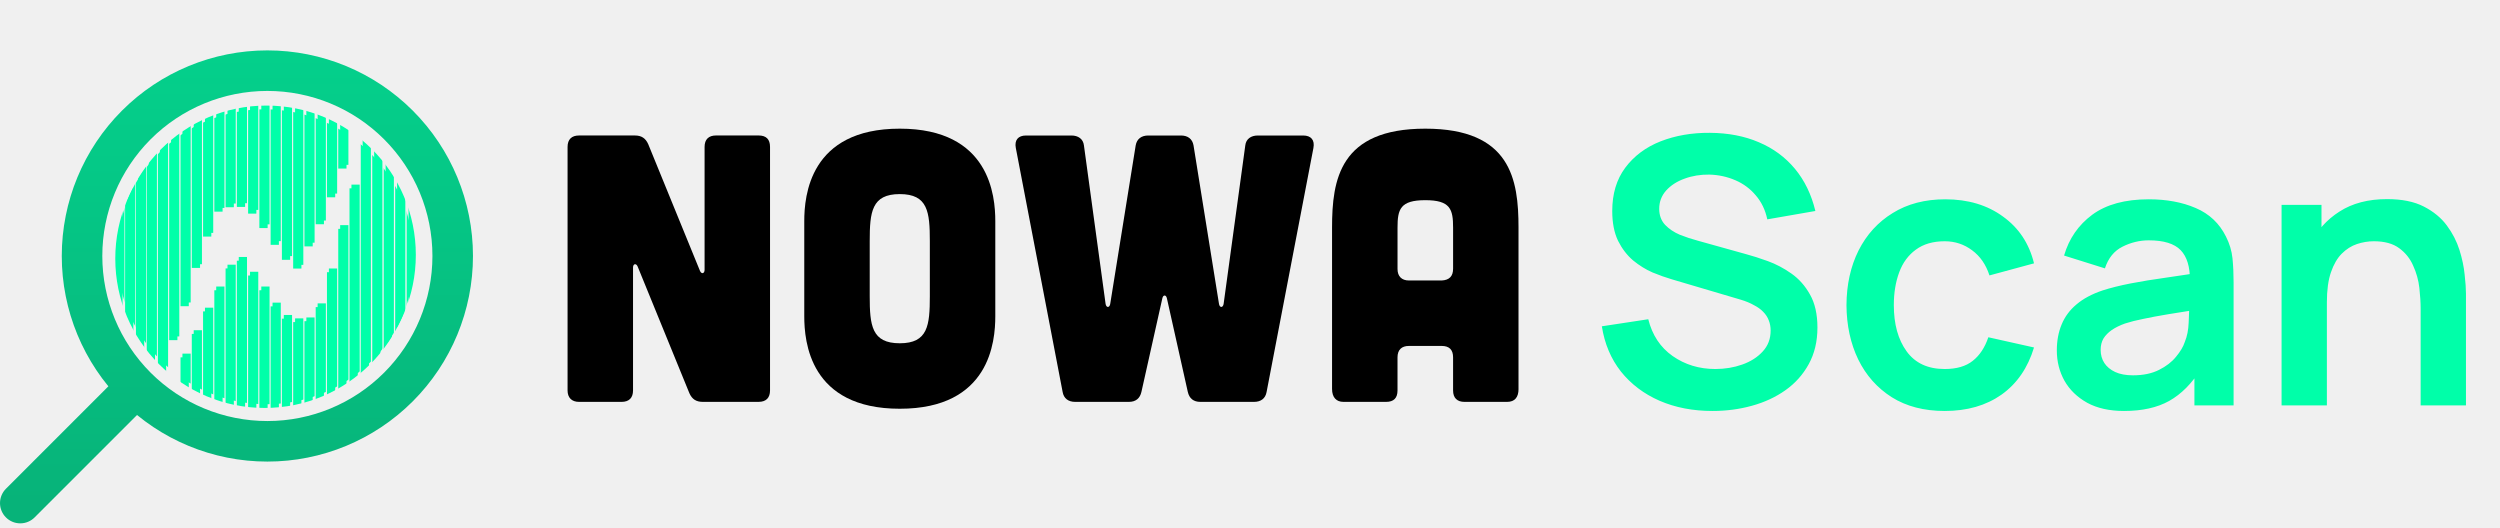
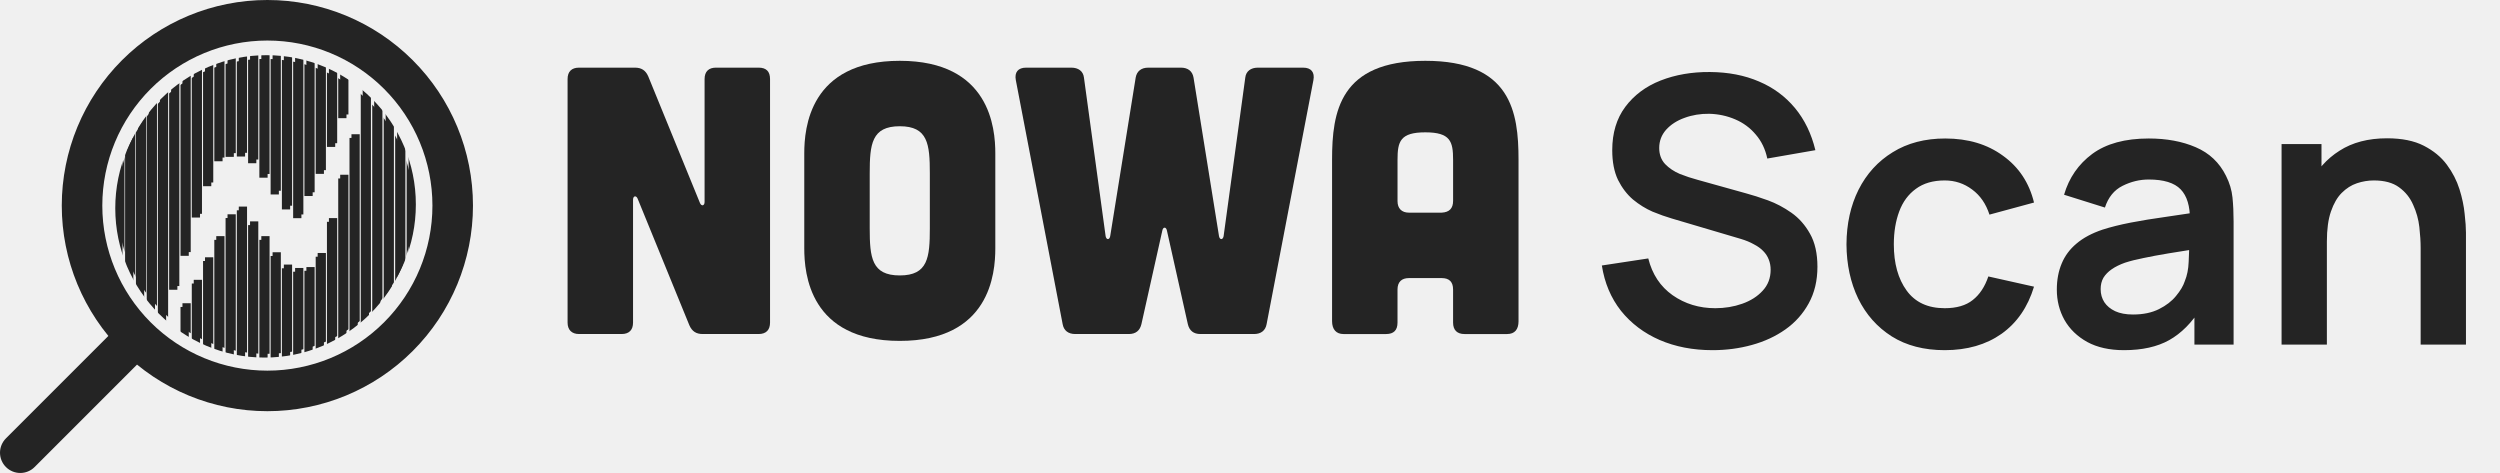
- <svg xmlns="http://www.w3.org/2000/svg" width="185" height="39" viewBox="0 0 185 39" fill="none">
-   <path d="M46.985 10.026C47.463 10.026 47.773 10.223 47.971 10.674L51.801 20.051C51.914 20.305 52.139 20.248 52.139 19.966V10.87C52.139 10.307 52.448 10.025 52.984 10.025H56.137C56.701 10.025 56.982 10.307 56.982 10.87V28.893C56.982 29.428 56.701 29.738 56.137 29.738H51.998C51.519 29.738 51.209 29.541 51.012 29.091L47.182 19.713C47.069 19.46 46.844 19.517 46.844 19.798V28.894C46.844 29.429 46.562 29.739 45.999 29.739H42.845C42.31 29.739 42 29.429 42 28.894V10.871C42 10.308 42.31 10.026 42.845 10.026H46.985Z" fill="black" />
-   <path d="M73.652 23.403C73.652 25.262 73.258 30.247 66.584 30.247C59.909 30.247 59.516 25.262 59.516 23.403V16.363C59.516 14.505 59.91 9.521 66.584 9.521C73.257 9.521 73.652 14.505 73.652 16.363V23.403ZM68.808 17.855C68.808 15.687 68.667 14.363 66.584 14.363C64.5 14.363 64.359 15.687 64.359 17.855V21.91C64.359 24.079 64.5 25.402 66.584 25.402C68.667 25.402 68.808 24.079 68.808 21.91V17.855Z" fill="black" />
-   <path d="M75.171 10.957C75.058 10.365 75.34 10.027 75.931 10.027H79.282C79.788 10.027 80.155 10.281 80.211 10.76L81.816 22.503C81.872 22.784 82.098 22.784 82.154 22.503L84.041 10.76C84.125 10.281 84.464 10.027 84.97 10.027H87.392C87.898 10.027 88.237 10.281 88.321 10.76L90.208 22.503C90.264 22.784 90.49 22.784 90.546 22.503L92.151 10.76C92.207 10.281 92.573 10.027 93.08 10.027H96.431C97.023 10.027 97.305 10.365 97.192 10.957L93.728 29.007C93.643 29.486 93.306 29.739 92.799 29.739H88.828C88.322 29.739 88.011 29.486 87.899 29.007L86.351 22.079C86.295 21.798 86.069 21.798 86.013 22.079L84.464 29.007C84.352 29.486 84.042 29.739 83.535 29.739H79.564C79.058 29.739 78.719 29.486 78.635 29.007L75.172 10.957H75.171Z" fill="black" />
-   <path d="M112.372 28.782C112.372 29.401 112.09 29.739 111.527 29.739H108.373C107.838 29.739 107.528 29.457 107.528 28.894V26.444C107.528 25.88 107.246 25.599 106.683 25.599H104.261C103.726 25.599 103.416 25.88 103.416 26.444V28.894C103.416 29.457 103.135 29.739 102.571 29.739H99.417C98.882 29.739 98.572 29.401 98.572 28.782V16.842C98.572 13.294 99.136 9.521 105.471 9.521C111.807 9.521 112.37 13.294 112.37 16.842V28.782H112.372ZM107.529 16.841C107.529 15.49 107.332 14.813 105.473 14.813C103.614 14.813 103.417 15.489 103.417 16.841V19.911C103.417 20.447 103.727 20.756 104.262 20.756H106.684C107.247 20.728 107.529 20.447 107.529 19.883V16.842V16.841Z" fill="black" />
-   <mask id="mask0_1396_11006" style="mask-type:luminance" maskUnits="userSpaceOnUse" x="8" y="7" width="23" height="23">
-     <path d="M19.72 29.913C25.823 29.913 30.771 24.966 30.771 18.863C30.771 12.76 25.823 7.812 19.72 7.812C13.617 7.812 8.67 12.76 8.67 18.863C8.67 24.966 13.617 29.913 19.72 29.913Z" fill="white" />
+ <svg xmlns="http://www.w3.org/2000/svg" width="185" height="35" viewBox="0 0 185 35" fill="none">
+   <path d="M46.986 5.006C47.464 5.006 47.774 5.202 47.971 5.653L51.801 15.03C51.914 15.284 52.139 15.227 52.139 14.946V5.85C52.139 5.286 52.449 5.005 52.984 5.005H56.138C56.702 5.005 56.983 5.286 56.983 5.85V23.872C56.983 24.408 56.702 24.718 56.138 24.718H51.998C51.52 24.718 51.21 24.521 51.013 24.07L47.182 14.693C47.07 14.439 46.845 14.496 46.845 14.777V23.873C46.845 24.409 46.563 24.718 46 24.718H42.846C42.31 24.718 42.001 24.409 42.001 23.873V5.851C42.001 5.287 42.31 5.006 42.846 5.006H46.986Z" fill="#242424" />
+   <path d="M73.653 18.383C73.653 20.241 73.258 25.226 66.584 25.226C59.91 25.226 59.516 20.242 59.516 18.383V11.343C59.516 9.485 59.91 4.5 66.584 4.5C73.257 4.5 73.653 9.484 73.653 11.343V18.383ZM68.808 12.835C68.808 10.666 68.668 9.342 66.584 9.342C64.5 9.342 64.359 10.666 64.359 12.835V16.89C64.359 19.058 64.5 20.382 66.584 20.382C68.668 20.382 68.808 19.058 68.808 16.89V12.835Z" fill="#242424" />
+   <path d="M75.171 5.935C75.059 5.344 75.34 5.006 75.932 5.006H79.282C79.789 5.006 80.156 5.26 80.212 5.739L81.817 17.482C81.873 17.763 82.099 17.763 82.154 17.482L84.041 5.739C84.126 5.26 84.464 5.006 84.971 5.006H87.392C87.899 5.006 88.237 5.26 88.321 5.739L90.208 17.482C90.264 17.763 90.49 17.763 90.546 17.482L92.151 5.739C92.207 5.26 92.574 5.006 93.081 5.006H96.432C97.023 5.006 97.305 5.344 97.192 5.935L93.729 23.986C93.644 24.465 93.306 24.718 92.8 24.718H88.829C88.322 24.718 88.012 24.465 87.9 23.986L86.351 17.058C86.295 16.777 86.069 16.777 86.013 17.058L84.465 23.986C84.352 24.465 84.042 24.718 83.536 24.718H79.565C79.058 24.718 78.72 24.465 78.636 23.986L75.172 5.935H75.171Z" fill="#242424" />
+   <path d="M112.372 23.762C112.372 24.381 112.09 24.719 111.527 24.719H108.373C107.838 24.719 107.528 24.437 107.528 23.873V21.423C107.528 20.86 107.247 20.578 106.683 20.578H104.262C103.726 20.578 103.416 20.86 103.416 21.423V23.873C103.416 24.437 103.135 24.719 102.571 24.719H99.418C98.882 24.719 98.573 24.381 98.573 23.762V11.822C98.573 8.273 99.136 4.5 105.472 4.5C111.807 4.5 112.371 8.273 112.371 11.822V23.762H112.372ZM107.529 11.821C107.529 10.469 107.332 9.793 105.473 9.793C103.614 9.793 103.417 10.468 103.417 11.821V14.891C103.417 15.426 103.727 15.736 104.262 15.736H106.684C107.247 15.708 107.529 15.426 107.529 14.863V11.822V11.821Z" fill="#242424" />
+   <path d="M126.726 25.912C125.279 25.912 123.973 25.66 122.81 25.157C121.656 24.653 120.703 23.934 119.952 22.999C119.21 22.056 118.738 20.938 118.537 19.646L121.972 19.124C122.265 20.297 122.865 21.204 123.772 21.845C124.688 22.486 125.741 22.807 126.932 22.807C127.638 22.807 128.302 22.697 128.925 22.477C129.547 22.257 130.051 21.937 130.436 21.515C130.83 21.094 131.027 20.576 131.027 19.962C131.027 19.688 130.981 19.436 130.889 19.207C130.798 18.969 130.66 18.758 130.477 18.575C130.303 18.392 130.074 18.227 129.79 18.08C129.515 17.924 129.195 17.791 128.828 17.681L123.717 16.17C123.277 16.042 122.801 15.872 122.288 15.662C121.784 15.442 121.303 15.144 120.845 14.768C120.396 14.384 120.025 13.898 119.732 13.312C119.448 12.716 119.306 11.984 119.306 11.113C119.306 9.84 119.627 8.773 120.268 7.912C120.918 7.042 121.789 6.391 122.879 5.961C123.978 5.53 125.196 5.319 126.534 5.329C127.889 5.338 129.099 5.571 130.161 6.029C131.224 6.478 132.112 7.133 132.827 7.994C133.541 8.855 134.045 9.895 134.338 11.113L130.78 11.732C130.633 11.036 130.349 10.445 129.928 9.959C129.515 9.465 129.007 9.089 128.402 8.832C127.807 8.576 127.17 8.439 126.492 8.42C125.833 8.411 125.219 8.512 124.651 8.723C124.092 8.924 123.639 9.217 123.291 9.602C122.952 9.987 122.782 10.436 122.782 10.949C122.782 11.434 122.929 11.832 123.222 12.144C123.515 12.446 123.877 12.689 124.308 12.872C124.747 13.046 125.192 13.193 125.641 13.312L129.186 14.301C129.671 14.43 130.216 14.604 130.821 14.823C131.425 15.043 132.007 15.35 132.566 15.744C133.125 16.138 133.583 16.655 133.94 17.297C134.306 17.938 134.49 18.753 134.49 19.743C134.49 20.769 134.274 21.671 133.844 22.45C133.422 23.219 132.85 23.86 132.126 24.373C131.402 24.886 130.573 25.271 129.639 25.527C128.714 25.784 127.743 25.912 126.726 25.912ZM143.908 25.912C142.378 25.912 141.073 25.573 139.992 24.895C138.911 24.208 138.082 23.274 137.505 22.092C136.937 20.911 136.648 19.573 136.639 18.08C136.648 16.559 136.946 15.213 137.532 14.04C138.128 12.858 138.971 11.933 140.061 11.265C141.151 10.587 142.447 10.248 143.949 10.248C145.635 10.248 147.059 10.674 148.223 11.526C149.395 12.368 150.16 13.523 150.517 14.988L147.22 15.882C146.963 15.085 146.537 14.466 145.942 14.027C145.346 13.578 144.669 13.353 143.908 13.353C143.047 13.353 142.337 13.559 141.778 13.972C141.22 14.375 140.807 14.933 140.542 15.648C140.276 16.362 140.143 17.173 140.143 18.08C140.143 19.491 140.459 20.631 141.091 21.501C141.723 22.372 142.662 22.807 143.908 22.807C144.788 22.807 145.479 22.605 145.983 22.202C146.496 21.799 146.881 21.218 147.137 20.457L150.517 21.213C150.059 22.724 149.258 23.888 148.113 24.703C146.968 25.509 145.566 25.912 143.908 25.912ZM157.179 25.912C156.107 25.912 155.201 25.711 154.458 25.308C153.716 24.895 153.153 24.35 152.768 23.672C152.393 22.995 152.205 22.248 152.205 21.433C152.205 20.718 152.324 20.077 152.562 19.509C152.8 18.932 153.167 18.437 153.662 18.025C154.156 17.604 154.797 17.26 155.585 16.994C156.181 16.802 156.877 16.628 157.674 16.472C158.48 16.317 159.35 16.175 160.285 16.046C161.228 15.909 162.213 15.762 163.239 15.607L162.057 16.28C162.066 15.254 161.837 14.498 161.37 14.013C160.903 13.527 160.115 13.284 159.007 13.284C158.338 13.284 157.692 13.44 157.069 13.752C156.446 14.063 156.011 14.599 155.764 15.359L152.741 14.411C153.107 13.156 153.804 12.149 154.829 11.388C155.865 10.628 157.257 10.248 159.007 10.248C160.326 10.248 161.485 10.463 162.483 10.894C163.491 11.324 164.237 12.03 164.723 13.01C164.988 13.532 165.149 14.068 165.204 14.617C165.259 15.158 165.286 15.749 165.286 16.39V25.5H162.387V22.285L162.868 22.807C162.199 23.879 161.416 24.666 160.518 25.17C159.63 25.665 158.517 25.912 157.179 25.912ZM157.839 23.274C158.59 23.274 159.231 23.141 159.762 22.875C160.294 22.61 160.715 22.285 161.027 21.9C161.347 21.515 161.562 21.153 161.672 20.814C161.846 20.393 161.943 19.912 161.961 19.372C161.988 18.822 162.002 18.378 162.002 18.039L163.019 18.341C162.02 18.497 161.164 18.634 160.449 18.753C159.735 18.872 159.121 18.987 158.608 19.097C158.095 19.198 157.642 19.312 157.248 19.44C156.863 19.578 156.538 19.738 156.272 19.921C156.007 20.105 155.801 20.315 155.654 20.553C155.517 20.791 155.448 21.071 155.448 21.392C155.448 21.758 155.539 22.083 155.723 22.367C155.906 22.642 156.172 22.862 156.52 23.027C156.877 23.192 157.317 23.274 157.839 23.274ZM179.128 25.5V18.355C179.128 17.888 179.096 17.37 179.032 16.802C178.968 16.234 178.816 15.689 178.578 15.167C178.349 14.636 178.001 14.2 177.534 13.862C177.076 13.523 176.453 13.353 175.665 13.353C175.244 13.353 174.827 13.422 174.415 13.559C174.003 13.697 173.627 13.935 173.288 14.274C172.958 14.604 172.693 15.062 172.491 15.648C172.29 16.225 172.189 16.967 172.189 17.874L170.224 17.036C170.224 15.772 170.467 14.627 170.952 13.601C171.447 12.575 172.17 11.759 173.123 11.155C174.076 10.541 175.248 10.234 176.641 10.234C177.74 10.234 178.647 10.417 179.361 10.784C180.076 11.15 180.644 11.617 181.065 12.185C181.487 12.753 181.798 13.358 182 13.999C182.201 14.64 182.329 15.249 182.384 15.826C182.449 16.395 182.481 16.857 182.481 17.214V25.5H179.128ZM168.836 25.5V10.66H171.79V15.263H172.189V25.5H168.836Z" fill="#242424" />
+   <mask id="mask0_27_3856" style="mask-type:luminance" maskUnits="userSpaceOnUse" x="8" y="4" width="23" height="23">
+     <path d="M19.723 26.184C25.826 26.184 30.773 21.237 30.773 15.134C30.773 9.031 25.826 4.084 19.723 4.084C13.62 4.084 8.672 9.031 8.672 15.134C8.672 21.237 13.62 26.184 19.723 26.184Z" fill="white" />
  </mask>
-   <g mask="url(#mask0_1396_11006)">
-     <path d="M14.11 26.168H13.5V30.345H14.11V26.168Z" fill="#00FFA9" />
-     <path d="M14.944 24.436H14.334V30.346H14.944V24.436Z" fill="#00FFA9" />
-     <path d="M15.778 22.768H15.168V30.345H15.778V22.768Z" fill="#00FFA9" />
-     <path d="M16.61 21.203H16V30.345H16.61V21.203Z" fill="#00FFA9" />
-     <path d="M17.444 19.587H16.834V30.344H17.444V19.587Z" fill="#00FFA9" />
-     <path d="M18.278 19.016H17.668V30.345H18.278V19.016Z" fill="#00FFA9" />
-     <path d="M19.112 20.11H18.502V30.344H19.112V20.11Z" fill="#00FFA9" />
-     <path d="M19.946 21.203H19.336V30.345H19.946V21.203Z" fill="#00FFA9" />
-     <path d="M20.778 22.395H20.168V30.345H20.778V22.395Z" fill="#00FFA9" />
-     <path d="M21.612 23.307H21.002V30.345H21.612V23.307Z" fill="#00FFA9" />
-     <path d="M22.446 23.56H21.836V30.345H22.446V23.56Z" fill="#00FFA9" />
-     <path d="M23.28 23.492H22.67V30.346H23.28V23.492Z" fill="#00FFA9" />
-     <path d="M24.114 22.45H23.504V30.345H24.114V22.45Z" fill="#00FFA9" />
-     <path d="M24.948 19.868H24.338V30.346H24.948V19.868Z" fill="#00FFA9" />
-     <path d="M25.782 16.66H25.172V30.345H25.782V16.66Z" fill="#00FFA9" />
-     <path d="M26.616 13.661H26.006V30.345H26.616V13.661Z" fill="#00FFA9" />
-     <path d="M27.446 7.47H26.836V30.345H27.446V7.47Z" fill="#00FFA9" />
-     <path d="M28.298 7.47H27.688V30.345H28.298V7.47Z" fill="#00FFA9" />
-     <path d="M29.147 7.47H28.537V30.345H29.147V7.47Z" fill="#00FFA9" />
-     <path d="M29.995 7.47H29.385V30.345H29.995V7.47Z" fill="#00FFA9" />
-     <path d="M30.845 7.47H30.234V30.345H30.845V7.47Z" fill="#00FFA9" />
-     <path d="M14.11 7.48H13.5V22.384H14.11V7.48Z" fill="#00FFA9" />
-     <path d="M14.944 7.442H14.334V19.552H14.944V7.442Z" fill="#00FFA9" />
-     <path d="M15.778 7.442H15.168V17.233H15.778V7.442Z" fill="#00FFA9" />
-     <path d="M16.61 7.442H16V15.387H16.61V7.442Z" fill="#00FFA9" />
-     <path d="M12.438 7.442H11.828V30.372H12.438V7.442Z" fill="#00FFA9" />
-     <path d="M11.612 7.442H11.002V30.372H11.612V7.442Z" fill="#00FFA9" />
-     <path d="M10.811 7.442H10.201V30.372H10.811V7.442Z" fill="#00FFA9" />
-     <path d="M10.011 7.442H9.4V30.372H10.011V7.442Z" fill="#00FFA9" />
-     <path d="M9.208 7.442H8.598V30.372H9.208V7.442Z" fill="#00FFA9" />
-     <path d="M13.268 7.442H12.658V24.896H13.268V7.442Z" fill="#00FFA9" />
-     <path d="M17.444 7.442H16.834V15.062H17.444V7.442Z" fill="#00FFA9" />
-     <path d="M18.278 7.442H17.668V15.037H18.278V7.442Z" fill="#00FFA9" />
-     <path d="M19.112 7.442H18.502V15.533H19.112V7.442Z" fill="#00FFA9" />
-     <path d="M19.946 7.442H19.336V16.602H19.946V7.442Z" fill="#00FFA9" />
-     <path d="M20.778 7.442H20.168V17.844H20.778V7.442Z" fill="#00FFA9" />
-     <path d="M21.612 7.442H21.002V18.952H21.612V7.442Z" fill="#00FFA9" />
-     <path d="M22.446 7.442H21.836V19.599H22.446V7.442Z" fill="#00FFA9" />
-     <path d="M23.28 7.442H22.67V17.959H23.28V7.442Z" fill="#00FFA9" />
-     <path d="M24.114 7.442H23.504V16.32H24.114V7.442Z" fill="#00FFA9" />
-     <path d="M24.948 7.442H24.338V14.325H24.948V7.442Z" fill="#00FFA9" />
-     <path d="M25.782 7.442H25.172V12.199H25.782V7.442Z" fill="#00FFA9" />
+   <g mask="url(#mask0_27_3856)">
+     <path d="M14.113 22.439H13.502V26.616H14.113V22.439Z" fill="#242424" />
+     <path d="M14.946 20.706H14.336V26.617H14.946V20.706Z" fill="#242424" />
+     <path d="M15.781 19.039H15.171V26.616H15.781V19.039Z" fill="#242424" />
+     <path d="M16.613 17.474H16.003V26.616H16.613V17.474Z" fill="#242424" />
+     <path d="M17.447 15.858H16.837V26.616H17.447V15.858Z" fill="#242424" />
+     <path d="M18.281 15.287H17.67V26.616H18.281V15.287Z" fill="#242424" />
+     <path d="M19.114 16.382H18.504V26.616H19.114V16.382Z" fill="#242424" />
+     <path d="M19.948 17.474H19.338V26.616H19.948V17.474Z" fill="#242424" />
+     <path d="M20.782 18.667H20.171V26.616H20.782V18.667Z" fill="#242424" />
+     <path d="M21.615 19.578H21.005V26.617H21.615V19.578Z" fill="#242424" />
+     <path d="M22.449 19.83H21.838V26.616H22.449V19.83Z" fill="#242424" />
+     <path d="M23.283 19.763H22.673V26.616H23.283V19.763Z" fill="#242424" />
+     <path d="M24.117 18.721H23.507V26.616H24.117V18.721Z" fill="#242424" />
+     <path d="M24.951 16.139H24.34V26.617H24.951V16.139Z" fill="#242424" />
+     <path d="M25.784 12.931H25.174V26.616H25.784V12.931Z" fill="#242424" />
+     <path d="M26.618 9.933H26.008V26.617H26.618V9.933Z" fill="#242424" />
+     <path d="M27.449 3.741H26.839V26.616H27.449V3.741Z" fill="#242424" />
+     <path d="M28.3 3.741H27.69V26.616H28.3V3.741Z" fill="#242424" />
+     <path d="M29.149 3.741H28.539V26.616H29.149V3.741Z" fill="#242424" />
+     <path d="M29.998 3.741H29.388V26.616H29.998V3.741Z" fill="#242424" />
+     <path d="M30.848 3.741H30.238V26.616H30.848V3.741Z" fill="#242424" />
+     <path d="M14.113 3.752H13.502V18.655H14.113V3.752Z" fill="#242424" />
+     <path d="M14.946 3.714H14.336V15.823H14.946V3.714Z" fill="#242424" />
+     <path d="M15.781 3.714H15.171V13.504H15.781V3.714Z" fill="#242424" />
+     <path d="M16.613 3.714H16.003V11.659H16.613V3.714Z" fill="#242424" />
+     <path d="M12.441 3.714H11.831V26.643H12.441V3.714Z" fill="#242424" />
+     <path d="M11.615 3.714H11.005V26.643H11.615V3.714Z" fill="#242424" />
+     <path d="M10.814 3.714H10.204V26.643H10.814V3.714Z" fill="#242424" />
+     <path d="M10.012 3.714H9.402V26.643H10.012V3.714Z" fill="#242424" />
+     <path d="M9.212 3.714H8.601V26.643H9.212V3.714Z" fill="#242424" />
+     <path d="M13.271 3.714H12.661V21.167H13.271V3.714Z" fill="#242424" />
+     <path d="M17.447 3.714H16.837V11.333H17.447V3.714Z" fill="#242424" />
+     <path d="M18.281 3.714H17.67V11.308H18.281V3.714Z" fill="#242424" />
+     <path d="M19.114 3.714H18.504V11.805H19.114V3.714Z" fill="#242424" />
+     <path d="M19.948 3.714H19.338V12.874H19.948V3.714Z" fill="#242424" />
+     <path d="M20.782 3.714H20.171V14.115H20.782V3.714Z" fill="#242424" />
+     <path d="M21.615 3.714H21.005V15.223H21.615V3.714Z" fill="#242424" />
+     <path d="M22.449 3.714H21.838V15.87H22.449V3.714Z" fill="#242424" />
+     <path d="M23.283 3.714H22.673V14.23H23.283V3.714Z" fill="#242424" />
+     <path d="M24.117 3.714H23.507V12.591H24.117V3.714Z" fill="#242424" />
+     <path d="M24.951 3.714H24.34V10.597H24.951V3.714Z" fill="#242424" />
+     <path d="M25.784 3.714H25.174V8.471H25.784V3.714Z" fill="#242424" />
  </g>
-   <mask id="mask1_1396_11006" style="mask-type:luminance" maskUnits="userSpaceOnUse" x="8" y="8" width="23" height="23">
-     <path d="M19.582 30.188C25.685 30.188 30.632 25.24 30.632 19.137C30.632 13.034 25.685 8.087 19.582 8.087C13.479 8.087 8.531 13.034 8.531 19.137C8.531 25.24 13.479 30.188 19.582 30.188Z" fill="white" />
+   <mask id="mask1_27_3856" style="mask-type:luminance" maskUnits="userSpaceOnUse" x="8" y="4" width="23" height="23">
+     <path d="M19.58 26.46C25.683 26.46 30.631 21.512 30.631 15.409C30.631 9.306 25.683 4.359 19.58 4.359C13.477 4.359 8.53 9.306 8.53 15.409C8.53 21.512 13.477 26.46 19.58 26.46Z" fill="white" />
  </mask>
-   <g mask="url(#mask1_1396_11006)">
-     <path d="M13.97 26.443H13.359V30.62H13.97V26.443Z" fill="#00FFA9" />
-     <path d="M14.804 24.71H14.193V30.62H14.804V24.71Z" fill="#00FFA9" />
-     <path d="M15.638 23.043H15.027V30.62H15.638V23.043Z" fill="#00FFA9" />
-     <path d="M16.471 21.479H15.861V30.62H16.471V21.479Z" fill="#00FFA9" />
-     <path d="M17.304 19.863H16.693V30.621H17.304V19.863Z" fill="#00FFA9" />
-     <path d="M18.138 19.291H17.527V30.62H18.138V19.291Z" fill="#00FFA9" />
-     <path d="M18.971 20.387H18.361V30.621H18.971V20.387Z" fill="#00FFA9" />
-     <path d="M19.804 21.479H19.193V30.62H19.804V21.479Z" fill="#00FFA9" />
-     <path d="M20.638 22.672H20.027V30.621H20.638V22.672Z" fill="#00FFA9" />
-     <path d="M21.471 23.581H20.861V30.62H21.471V23.581Z" fill="#00FFA9" />
-     <path d="M22.305 23.834H21.695V30.62H22.305V23.834Z" fill="#00FFA9" />
-     <path d="M23.14 23.767H22.529V30.62H23.14V23.767Z" fill="#00FFA9" />
-     <path d="M23.971 22.726H23.361V30.62H23.971V22.726Z" fill="#00FFA9" />
-     <path d="M24.805 20.143H24.195V30.62H24.805V20.143Z" fill="#00FFA9" />
-     <path d="M25.642 16.935H25.031V30.619H25.642V16.935Z" fill="#00FFA9" />
-     <path d="M26.474 13.937H25.863V30.621H26.474V13.937Z" fill="#00FFA9" />
-     <path d="M27.308 7.745H26.697V30.62H27.308V7.745Z" fill="#00FFA9" />
-     <path d="M28.157 7.745H27.547V30.62H28.157V7.745Z" fill="#00FFA9" />
-     <path d="M29.005 7.745H28.395V30.62H29.005V7.745Z" fill="#00FFA9" />
-     <path d="M29.854 7.745H29.244V30.62H29.854V7.745Z" fill="#00FFA9" />
-     <path d="M30.704 7.745H30.094V30.62H30.704V7.745Z" fill="#00FFA9" />
-     <path d="M13.97 7.756H13.359V22.659H13.97V7.756Z" fill="#00FFA9" />
-     <path d="M14.804 7.717H14.193V19.826H14.804V7.717Z" fill="#00FFA9" />
-     <path d="M15.638 7.717H15.027V17.507H15.638V7.717Z" fill="#00FFA9" />
-     <path d="M16.471 7.717H15.861V15.662H16.471V7.717Z" fill="#00FFA9" />
-     <path d="M12.294 7.717H11.684V30.646H12.294V7.717Z" fill="#00FFA9" />
-     <path d="M11.47 7.717H10.859V30.646H11.47V7.717Z" fill="#00FFA9" />
-     <path d="M10.671 7.717H10.06V30.646H10.671V7.717Z" fill="#00FFA9" />
-     <path d="M9.868 7.717H9.258V30.646H9.868V7.717Z" fill="#00FFA9" />
-     <path d="M9.067 7.717H8.457V30.646H9.067V7.717Z" fill="#00FFA9" />
-     <path d="M13.128 7.717H12.518V25.171H13.128V7.717Z" fill="#00FFA9" />
-     <path d="M17.304 7.717H16.693V15.336H17.304V7.717Z" fill="#00FFA9" />
-     <path d="M18.138 7.717H17.527V15.312H18.138V7.717Z" fill="#00FFA9" />
-     <path d="M18.971 7.717H18.361V15.808H18.971V7.717Z" fill="#00FFA9" />
-     <path d="M19.804 7.717H19.193V16.877H19.804V7.717Z" fill="#00FFA9" />
-     <path d="M20.638 7.717H20.027V18.118H20.638V7.717Z" fill="#00FFA9" />
-     <path d="M21.471 7.717H20.861V19.226H21.471V7.717Z" fill="#00FFA9" />
-     <path d="M22.305 7.717H21.695V19.874H22.305V7.717Z" fill="#00FFA9" />
-     <path d="M23.14 7.717H22.529V18.233H23.14V7.717Z" fill="#00FFA9" />
-     <path d="M23.971 7.717H23.361V16.594H23.971V7.717Z" fill="#00FFA9" />
-     <path d="M24.805 7.717H24.195V14.6H24.805V7.717Z" fill="#00FFA9" />
-     <path d="M25.642 7.717H25.031V12.474H25.642V7.717Z" fill="#00FFA9" />
+   <g mask="url(#mask1_27_3856)">
+     <path d="M13.969 22.714H13.358V26.891H13.969V22.714Z" fill="#242424" />
+     <path d="M14.802 20.981H14.192V26.892H14.802V20.981Z" fill="#242424" />
+     <path d="M15.636 19.314H15.026V26.891H15.636V19.314Z" fill="#242424" />
+     <path d="M16.469 17.75H15.859V26.892H16.469V17.75Z" fill="#242424" />
+     <path d="M17.303 16.134H16.693V26.892H17.303V16.134Z" fill="#242424" />
+     <path d="M18.136 15.563H17.525V26.892H18.136V15.563Z" fill="#242424" />
+     <path d="M18.969 16.658H18.359V26.892H18.969V16.658Z" fill="#242424" />
+     <path d="M19.803 17.75H19.193V26.892H19.803V17.75Z" fill="#242424" />
+     <path d="M20.636 18.943H20.026V26.892H20.636V18.943Z" fill="#242424" />
+     <path d="M21.47 19.853H20.86V26.892H21.47V19.853Z" fill="#242424" />
+     <path d="M22.304 20.106H21.693V26.891H22.304V20.106Z" fill="#242424" />
+     <path d="M23.137 20.038H22.527V26.891H23.137V20.038Z" fill="#242424" />
+     <path d="M23.971 18.997H23.361V26.892H23.971V18.997Z" fill="#242424" />
+     <path d="M24.805 16.414H24.194V26.892H24.805V16.414Z" fill="#242424" />
+     <path d="M25.639 13.206H25.029V26.891H25.639V13.206Z" fill="#242424" />
+     <path d="M26.473 10.207H25.863V26.892H26.473V10.207Z" fill="#242424" />
+     <path d="M27.306 4.016H26.696V26.891H27.306V4.016Z" fill="#242424" />
+     <path d="M28.155 4.016H27.545V26.891H28.155V4.016Z" fill="#242424" />
+     <path d="M29.004 4.016H28.394V26.891H29.004V4.016Z" fill="#242424" />
+     <path d="M29.852 4.016H29.242V26.891H29.852V4.016Z" fill="#242424" />
+     <path d="M30.703 4.016H30.093V26.891H30.703V4.016Z" fill="#242424" />
+     <path d="M13.969 4.028H13.358V18.931H13.969V4.028Z" fill="#242424" />
+     <path d="M14.801 3.988H14.191V16.098H14.801V3.988Z" fill="#242424" />
+     <path d="M15.636 3.988H15.026V13.779H15.636V3.988Z" fill="#242424" />
+     <path d="M16.469 3.988H15.859V11.934H16.469V3.988Z" fill="#242424" />
+     <path d="M12.293 3.988H11.682V26.918H12.293V3.988Z" fill="#242424" />
+     <path d="M11.469 3.988H10.859V26.918H11.469V3.988Z" fill="#242424" />
+     <path d="M10.669 3.988H10.059V26.918H10.669V3.988Z" fill="#242424" />
+     <path d="M9.867 3.988H9.257V26.918H9.867V3.988Z" fill="#242424" />
+     <path d="M9.065 3.988H8.455V26.918H9.065V3.988Z" fill="#242424" />
+     <path d="M13.126 3.988H12.516V21.442H13.126V3.988Z" fill="#242424" />
+     <path d="M17.303 3.988H16.693V11.608H17.303V3.988Z" fill="#242424" />
+     <path d="M18.136 3.988H17.525V11.583H18.136V3.988Z" fill="#242424" />
+     <path d="M18.969 3.988H18.359V12.079H18.969V3.988Z" fill="#242424" />
+     <path d="M19.803 3.988H19.193V13.149H19.803V3.988Z" fill="#242424" />
+     <path d="M20.636 3.988H20.026V14.39H20.636V3.988Z" fill="#242424" />
+     <path d="M21.47 3.988H20.86V15.498H21.47V3.988Z" fill="#242424" />
+     <path d="M22.304 3.988H21.693V16.145H22.304V3.988Z" fill="#242424" />
+     <path d="M23.137 3.988H22.527V14.505H23.137V3.988Z" fill="#242424" />
+     <path d="M23.971 3.988H23.361V12.866H23.971V3.988Z" fill="#242424" />
+     <path d="M24.805 3.988H24.194V10.872H24.805V3.988Z" fill="#242424" />
+     <path d="M25.639 3.988H25.029V8.745H25.639V3.988Z" fill="#242424" />
  </g>
-   <path d="M126.726 30.412C125.279 30.412 123.973 30.16 122.81 29.657C121.656 29.153 120.703 28.434 119.952 27.499C119.21 26.556 118.738 25.438 118.537 24.146L121.972 23.624C122.265 24.797 122.865 25.704 123.772 26.345C124.688 26.986 125.741 27.307 126.932 27.307C127.638 27.307 128.302 27.197 128.925 26.977C129.547 26.757 130.051 26.437 130.436 26.015C130.83 25.594 131.027 25.076 131.027 24.462C131.027 24.188 130.981 23.936 130.889 23.707C130.798 23.469 130.66 23.258 130.477 23.075C130.303 22.892 130.074 22.727 129.79 22.58C129.515 22.424 129.195 22.291 128.828 22.181L123.717 20.67C123.277 20.542 122.801 20.372 122.288 20.162C121.784 19.942 121.303 19.644 120.845 19.268C120.396 18.884 120.025 18.398 119.732 17.812C119.448 17.216 119.306 16.484 119.306 15.613C119.306 14.34 119.627 13.273 120.268 12.412C120.918 11.542 121.789 10.891 122.879 10.461C123.978 10.03 125.196 9.819 126.534 9.829C127.889 9.838 129.099 10.071 130.161 10.529C131.224 10.978 132.112 11.633 132.827 12.494C133.541 13.355 134.045 14.395 134.338 15.613L130.78 16.232C130.633 15.536 130.349 14.945 129.928 14.459C129.515 13.965 129.007 13.589 128.402 13.332C127.807 13.076 127.17 12.939 126.492 12.92C125.833 12.911 125.219 13.012 124.651 13.223C124.092 13.424 123.639 13.717 123.291 14.102C122.952 14.487 122.782 14.936 122.782 15.449C122.782 15.934 122.929 16.332 123.222 16.644C123.515 16.946 123.877 17.189 124.308 17.372C124.747 17.546 125.192 17.693 125.641 17.812L129.186 18.801C129.671 18.93 130.216 19.104 130.821 19.323C131.425 19.543 132.007 19.85 132.566 20.244C133.125 20.638 133.583 21.155 133.94 21.797C134.306 22.438 134.49 23.253 134.49 24.243C134.49 25.269 134.274 26.171 133.844 26.95C133.422 27.719 132.85 28.36 132.126 28.873C131.402 29.386 130.573 29.771 129.639 30.027C128.714 30.284 127.743 30.412 126.726 30.412ZM143.908 30.412C142.378 30.412 141.073 30.073 139.992 29.395C138.911 28.708 138.082 27.774 137.505 26.592C136.937 25.411 136.648 24.073 136.639 22.58C136.648 21.059 136.946 19.713 137.532 18.54C138.128 17.358 138.971 16.433 140.061 15.765C141.151 15.087 142.447 14.748 143.949 14.748C145.635 14.748 147.059 15.174 148.223 16.026C149.395 16.868 150.16 18.023 150.517 19.488L147.22 20.381C146.963 19.584 146.537 18.966 145.942 18.526C145.346 18.078 144.669 17.853 143.908 17.853C143.047 17.853 142.337 18.059 141.778 18.471C141.22 18.875 140.807 19.433 140.542 20.148C140.276 20.862 140.143 21.673 140.143 22.58C140.143 23.991 140.459 25.131 141.091 26.001C141.723 26.872 142.662 27.307 143.908 27.307C144.788 27.307 145.479 27.105 145.983 26.702C146.496 26.299 146.881 25.718 147.137 24.957L150.517 25.713C150.059 27.224 149.258 28.388 148.113 29.203C146.968 30.009 145.566 30.412 143.908 30.412ZM157.179 30.412C156.107 30.412 155.2 30.211 154.458 29.808C153.716 29.395 153.153 28.85 152.768 28.172C152.393 27.495 152.205 26.748 152.205 25.933C152.205 25.218 152.324 24.577 152.562 24.009C152.8 23.432 153.167 22.937 153.662 22.525C154.156 22.104 154.797 21.76 155.585 21.494C156.181 21.302 156.877 21.128 157.674 20.972C158.48 20.817 159.35 20.675 160.285 20.546C161.228 20.409 162.213 20.262 163.239 20.107L162.057 20.78C162.066 19.754 161.837 18.998 161.37 18.513C160.903 18.027 160.115 17.785 159.007 17.785C158.338 17.785 157.692 17.94 157.069 18.252C156.446 18.563 156.011 19.099 155.764 19.859L152.741 18.911C153.107 17.656 153.804 16.649 154.829 15.888C155.865 15.128 157.257 14.748 159.007 14.748C160.326 14.748 161.485 14.963 162.483 15.394C163.491 15.824 164.237 16.529 164.723 17.51C164.988 18.032 165.149 18.568 165.204 19.117C165.259 19.658 165.286 20.249 165.286 20.89V30H162.387V26.785L162.868 27.307C162.199 28.379 161.416 29.166 160.518 29.67C159.63 30.165 158.517 30.412 157.179 30.412ZM157.839 27.774C158.59 27.774 159.231 27.641 159.762 27.375C160.294 27.11 160.715 26.785 161.027 26.4C161.347 26.015 161.562 25.653 161.672 25.314C161.846 24.893 161.943 24.412 161.961 23.872C161.988 23.322 162.002 22.878 162.002 22.539L163.019 22.841C162.02 22.997 161.164 23.134 160.449 23.253C159.735 23.372 159.121 23.487 158.608 23.597C158.095 23.698 157.642 23.812 157.248 23.94C156.863 24.078 156.538 24.238 156.272 24.421C156.007 24.605 155.801 24.815 155.654 25.053C155.517 25.291 155.448 25.571 155.448 25.892C155.448 26.258 155.539 26.583 155.723 26.867C155.906 27.142 156.172 27.362 156.52 27.527C156.877 27.692 157.317 27.774 157.839 27.774ZM179.128 30V22.855C179.128 22.388 179.096 21.87 179.032 21.302C178.968 20.734 178.816 20.189 178.578 19.667C178.349 19.136 178.001 18.701 177.534 18.362C177.076 18.023 176.453 17.853 175.665 17.853C175.244 17.853 174.827 17.922 174.415 18.059C174.003 18.197 173.627 18.435 173.288 18.774C172.958 19.104 172.693 19.562 172.491 20.148C172.29 20.725 172.189 21.467 172.189 22.374L170.224 21.536C170.224 20.272 170.467 19.127 170.952 18.101C171.447 17.075 172.17 16.259 173.123 15.655C174.076 15.041 175.248 14.734 176.641 14.734C177.74 14.734 178.647 14.917 179.361 15.284C180.076 15.65 180.644 16.117 181.065 16.685C181.487 17.253 181.798 17.858 182 18.499C182.201 19.14 182.329 19.749 182.384 20.326C182.449 20.895 182.481 21.357 182.481 21.714V30H179.128ZM168.836 30V15.16H171.79V19.763H172.189V30H168.836Z" fill="#00FFA9" />
-   <path d="M9.729 29L1.5 37.228M33.5 18.942C33.5 22.58 32.055 26.068 29.483 28.64C26.911 31.212 23.423 32.657 19.786 32.657C16.148 32.657 12.66 31.212 10.088 28.64C7.516 26.068 6.071 22.58 6.071 18.942C6.071 15.305 7.516 11.817 10.088 9.245C12.66 6.673 16.148 5.229 19.786 5.229C23.423 5.229 26.911 6.673 29.483 9.245C32.055 11.817 33.5 15.305 33.5 18.942Z" stroke="url(#paint0_linear_1396_11006)" stroke-width="3" stroke-linecap="round" stroke-linejoin="round" />
-   <defs>
-     <linearGradient id="paint0_linear_1396_11006" x1="31.393" y1="-49.629" x2="31.393" y2="37.228" gradientUnits="userSpaceOnUse">
-       <stop stop-color="#00FFA9" />
-       <stop offset="1" stop-color="#07B379" />
-     </linearGradient>
-   </defs>
+   <path d="M9.729 25.271L1.5 33.5M33.5 15.214C33.5 18.851 32.055 22.34 29.483 24.912C26.911 27.484 23.423 28.928 19.786 28.928C16.148 28.928 12.66 27.484 10.088 24.912C7.516 22.34 6.071 18.851 6.071 15.214C6.071 11.577 7.516 8.089 10.088 5.517C12.66 2.945 16.148 1.5 19.786 1.5C23.423 1.5 26.911 2.945 29.483 5.517C32.055 8.089 33.5 11.577 33.5 15.214Z" stroke-width="3" stroke-linecap="round" stroke-linejoin="round" stroke="#242424" />
</svg>
